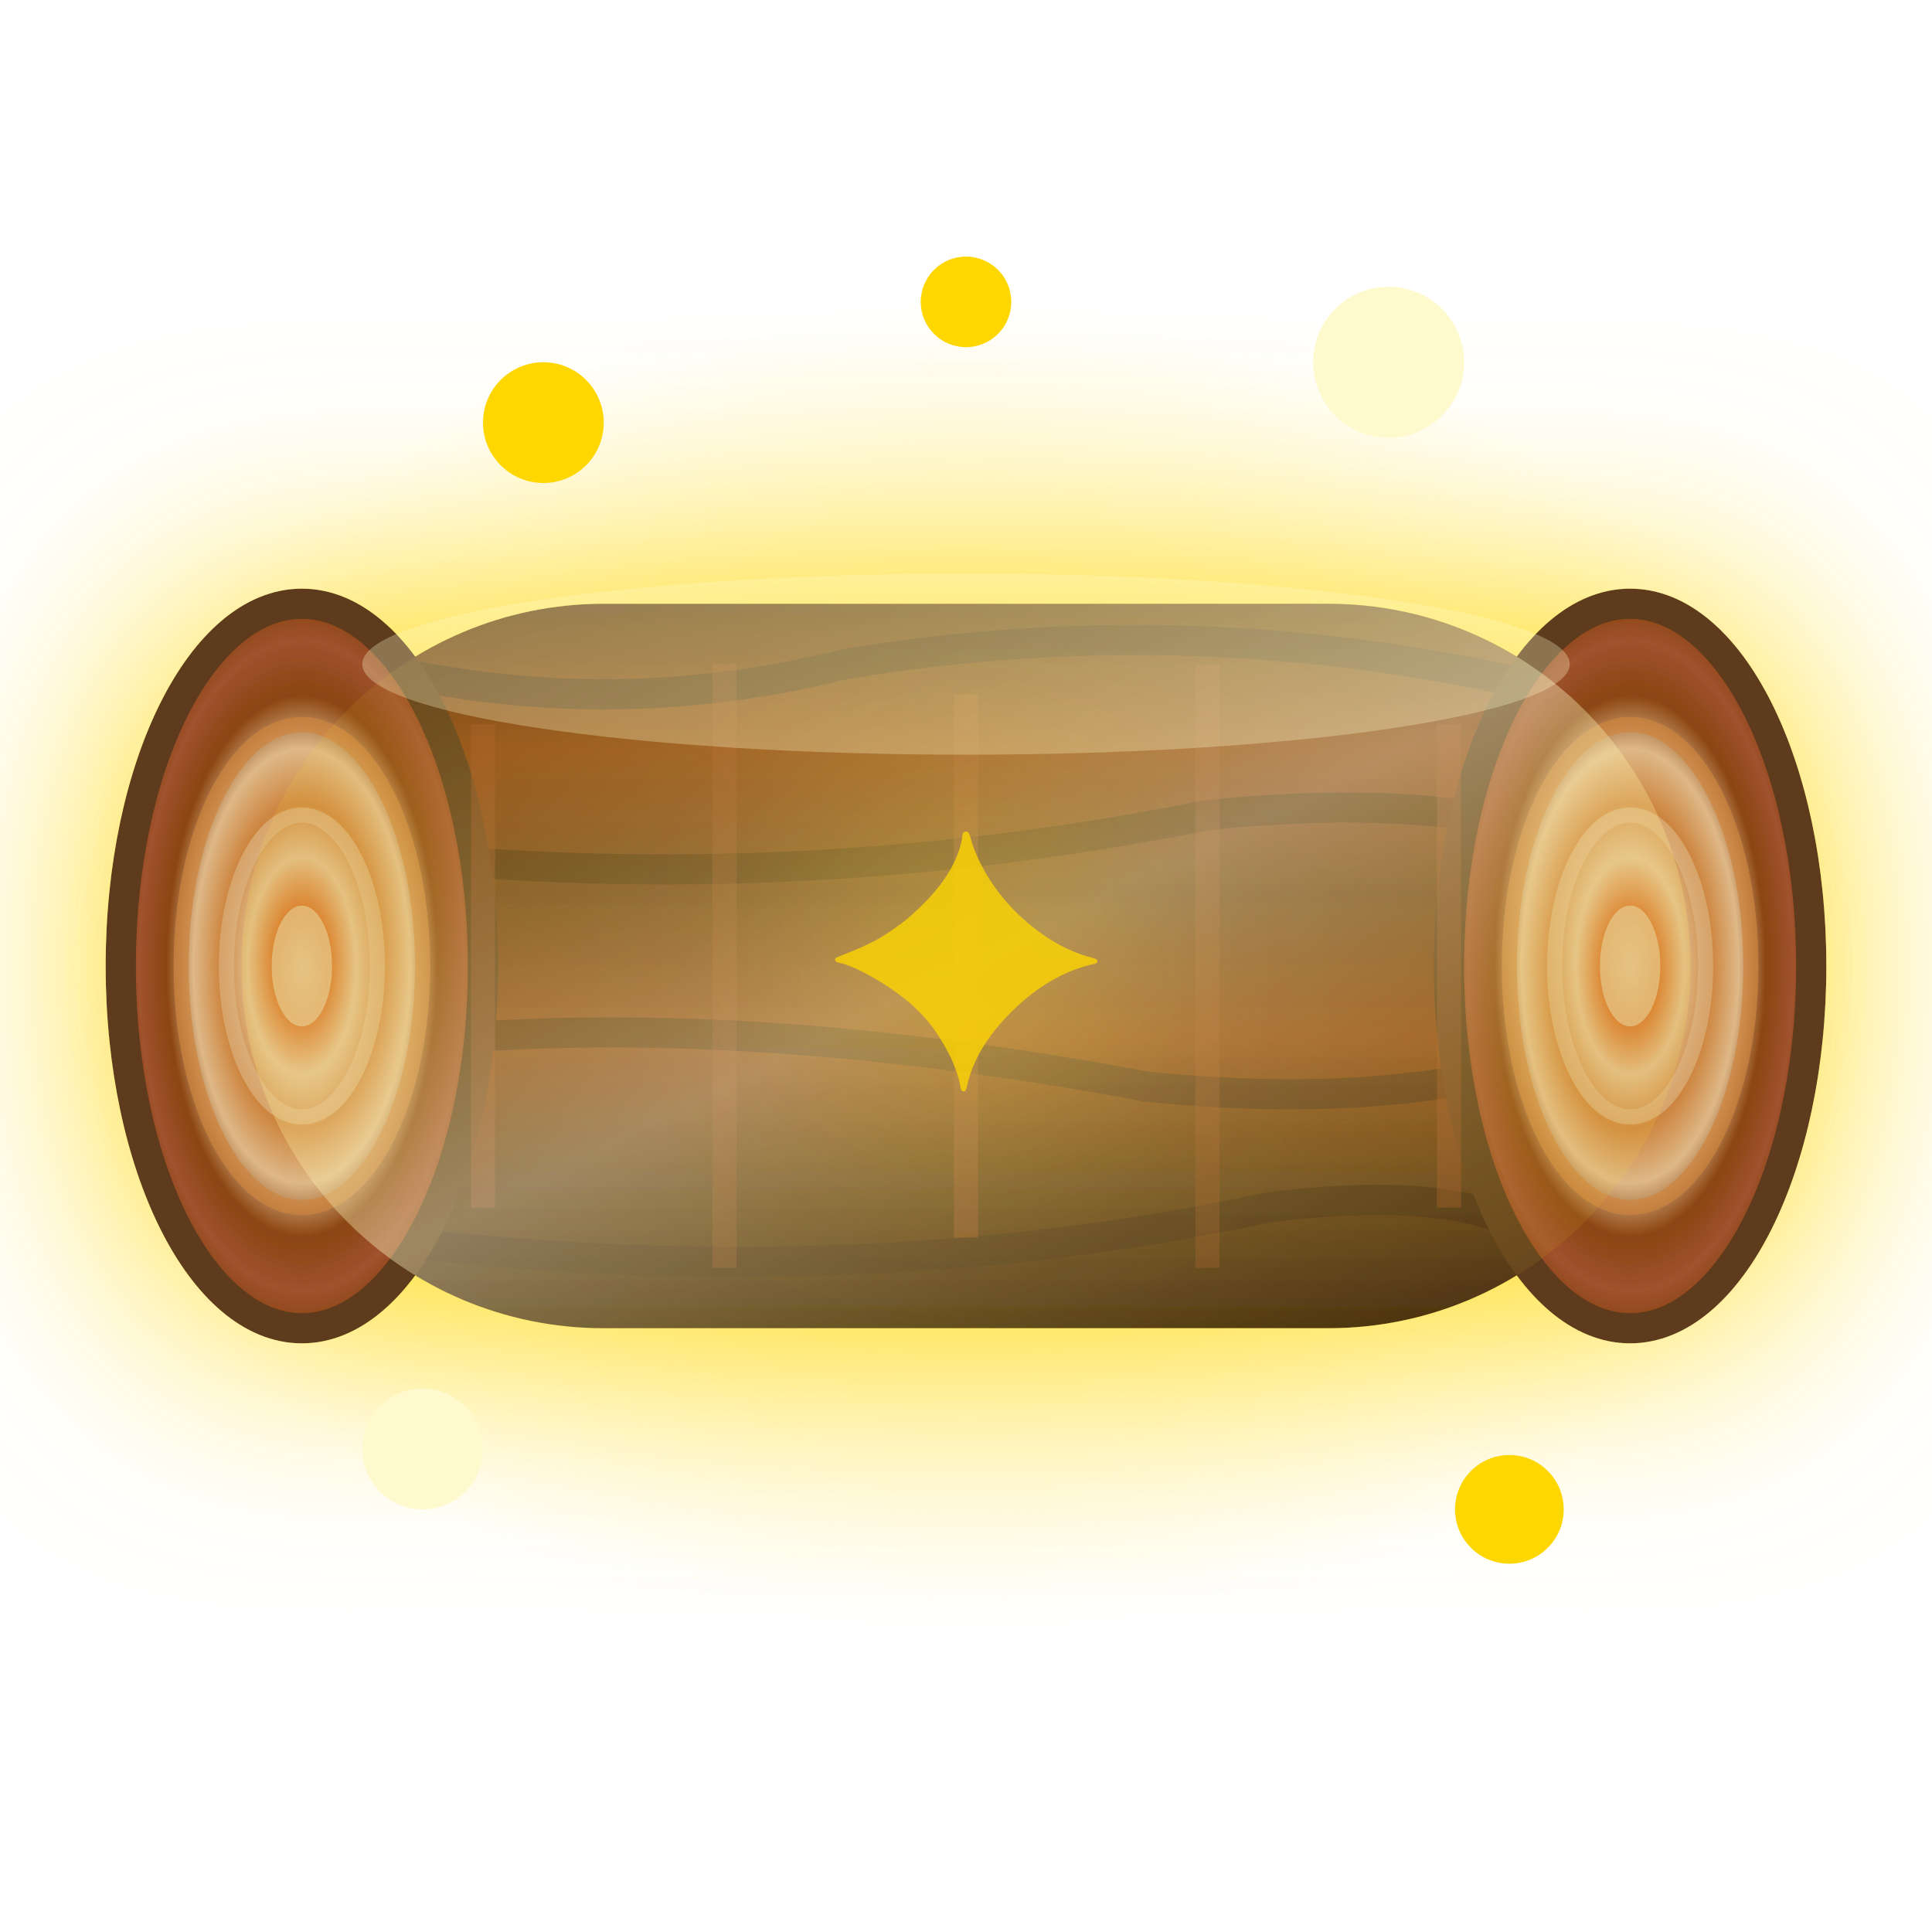
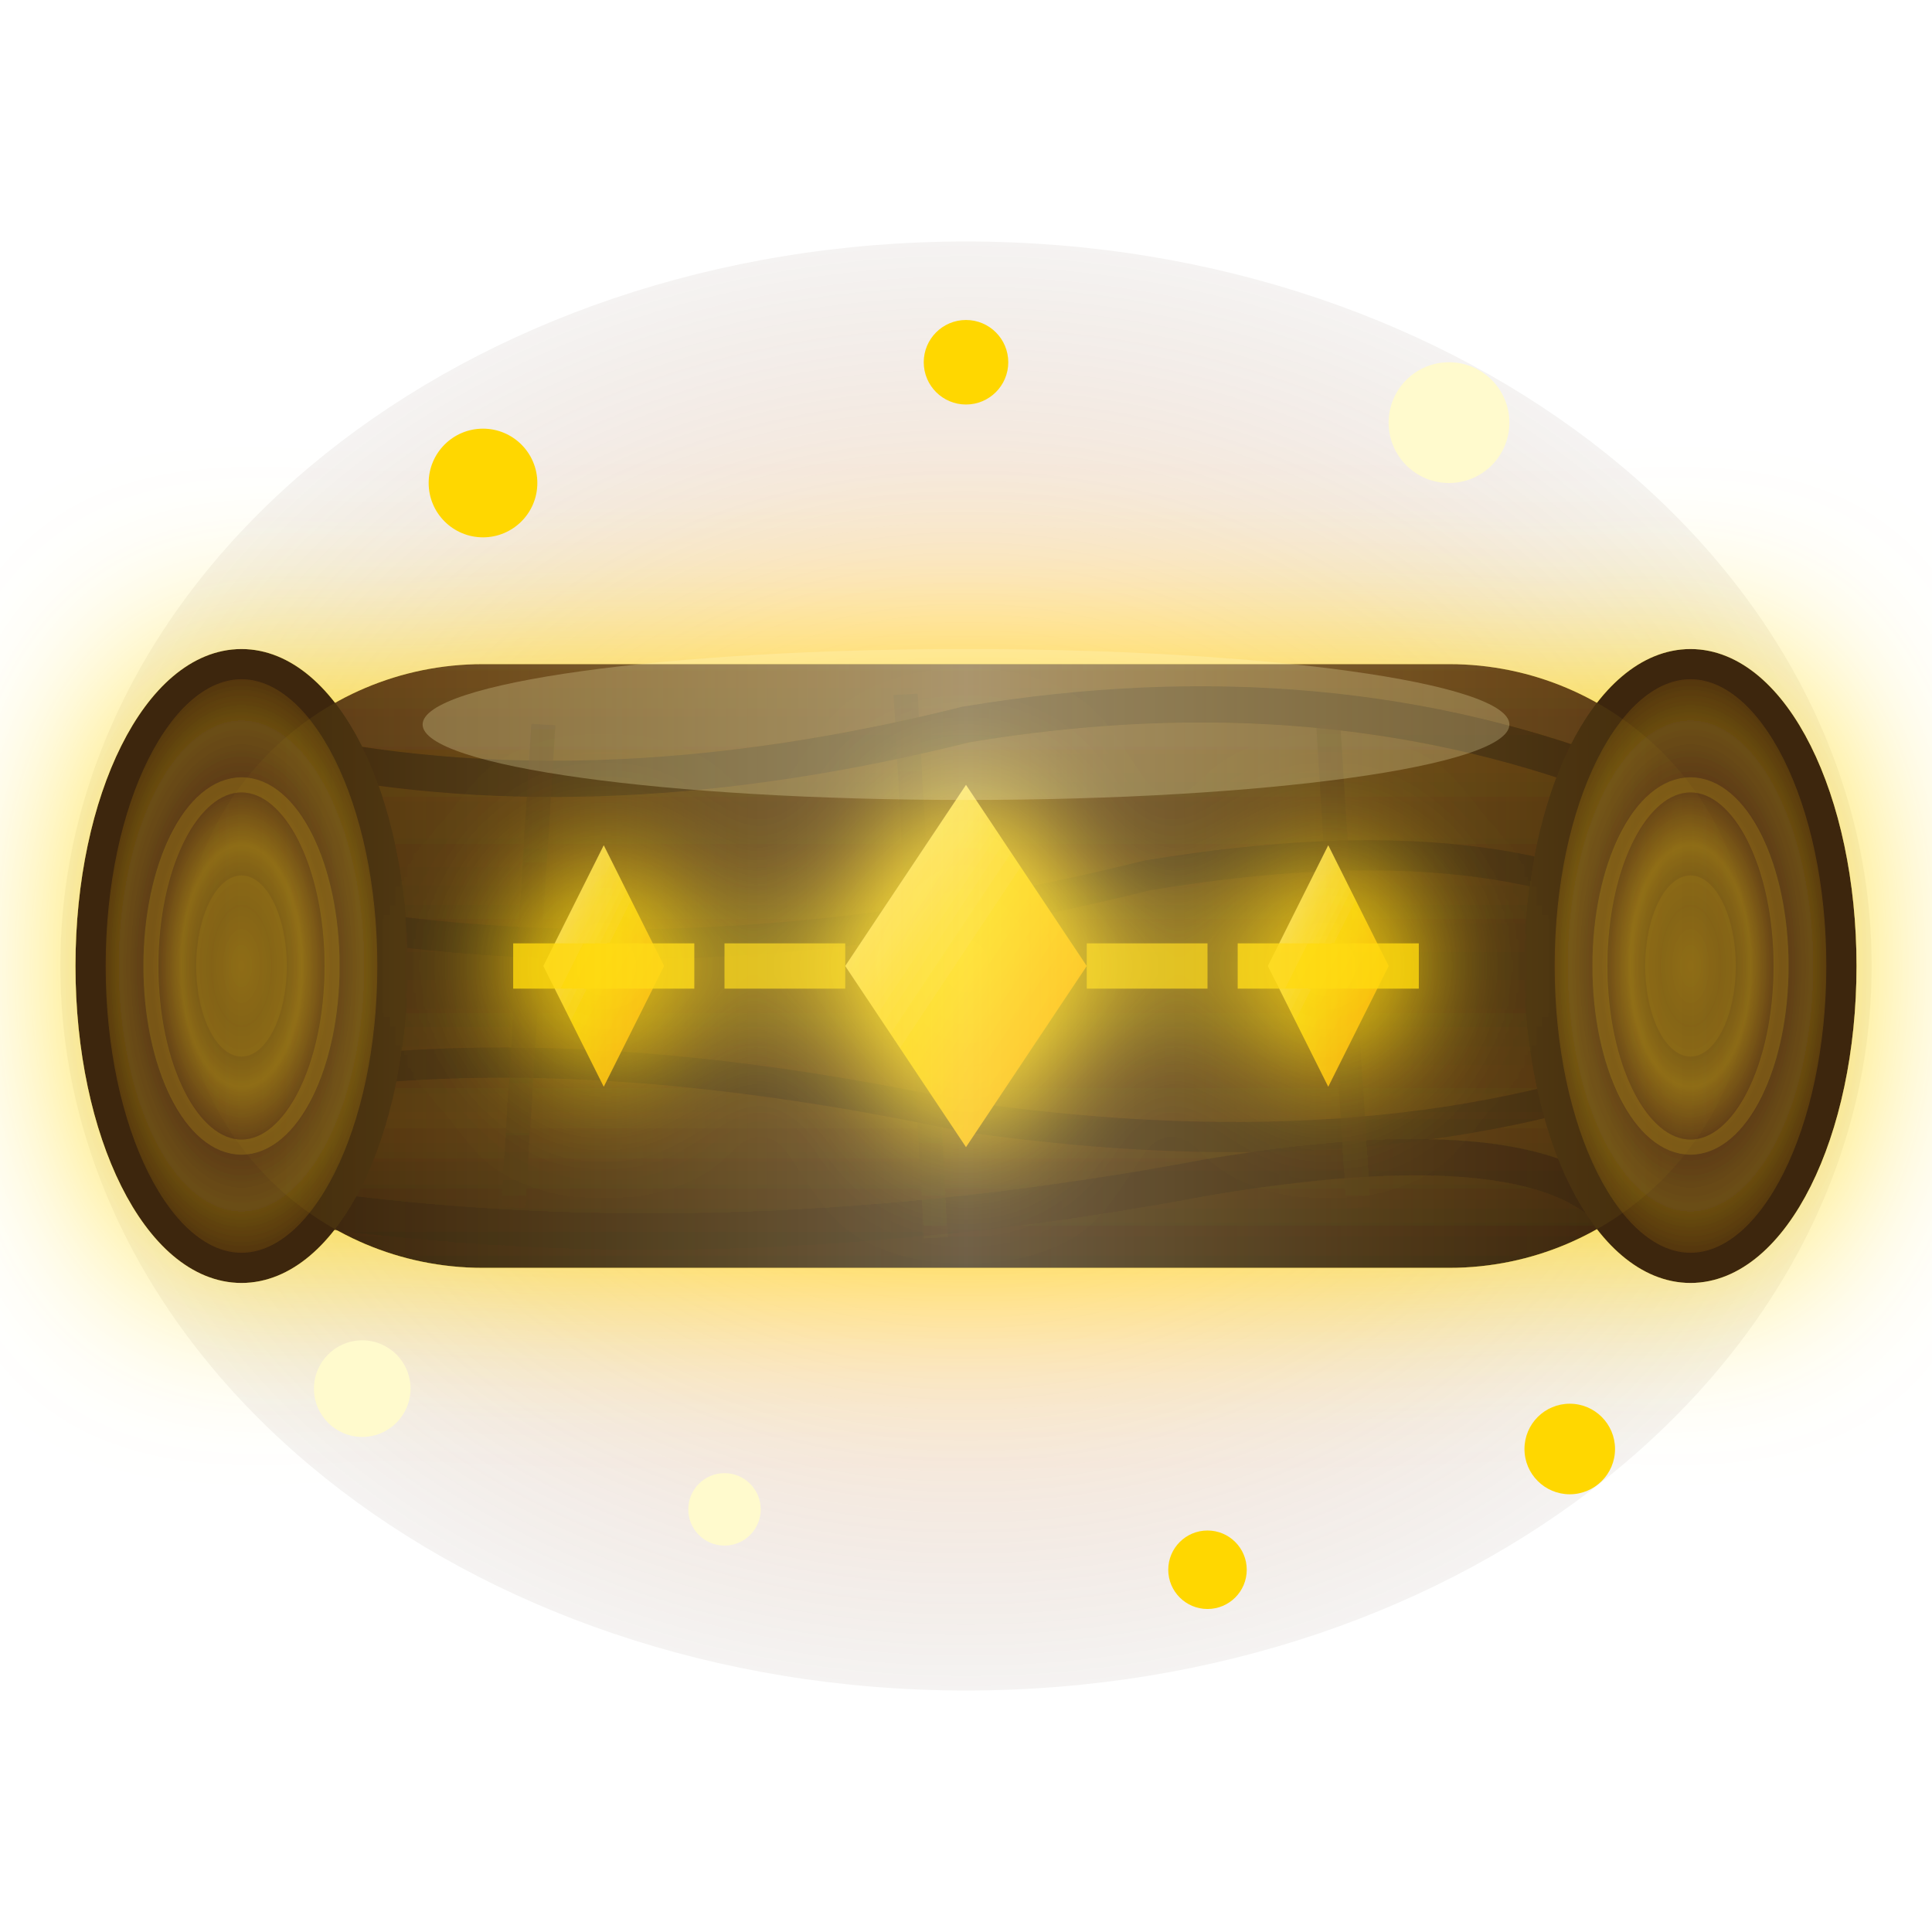
<svg xmlns="http://www.w3.org/2000/svg" viewBox="0 0 64 64" width="64" height="64">
  <defs>
-     <filter id="goldenGlow" x="-100%" y="-100%" width="300%" height="300%">
-       <feGaussianBlur stdDeviation="4" result="blur" />
-       <feFlood flood-color="#FFD700" flood-opacity="0.9" />
+     <filter id="outerGlow" x="-50%" y="-50%" width="200%" height="200%">
+       <feGaussianBlur stdDeviation="3" result="blur" />
+       <feFlood flood-color="#FFD700" flood-opacity="0.8" />
      <feComposite in2="blur" operator="in" />
      <feMerge>
        <feMergeNode />
        <feMergeNode in="SourceGraphic" />
      </feMerge>
    </filter>
-     <linearGradient id="barkGrad" x1="0%" y1="0%" x2="0%" y2="100%">
+     <filter id="runeGlow" x="-100%" y="-100%" width="300%" height="300%">
+       <feGaussianBlur stdDeviation="2" result="blur" />
+       <feFlood flood-color="#FFD700" flood-opacity="1" />
+       <feComposite in2="blur" operator="in" />
+       <feMerge>
+         <feMergeNode />
+         <feMergeNode />
+         <feMergeNode in="SourceGraphic" />
+       </feMerge>
+     </filter>
+     <linearGradient id="darkWood" x1="0%" y1="0%" x2="0%" y2="100%">
      <stop offset="0%" stop-color="#5D3A1A" />
-       <stop offset="20%" stop-color="#8B4513" />
-       <stop offset="40%" stop-color="#6B3E12" />
-       <stop offset="60%" stop-color="#8B4513" />
-       <stop offset="80%" stop-color="#5D3A1A" />
-       <stop offset="100%" stop-color="#3D2610" />
+       <stop offset="25%" stop-color="#4D2E0B" />
+       <stop offset="50%" stop-color="#3D2610" />
+       <stop offset="75%" stop-color="#4D2E0B" />
+       <stop offset="100%" stop-color="#2D1A08" />
    </linearGradient>
-     <radialGradient id="woodRings" cx="50%" cy="50%" r="50%">
-       <stop offset="0%" stop-color="#DEB887" />
-       <stop offset="15%" stop-color="#D2691E" />
-       <stop offset="30%" stop-color="#DEB887" />
-       <stop offset="45%" stop-color="#CD853F" />
-       <stop offset="60%" stop-color="#DEB887" />
-       <stop offset="75%" stop-color="#8B4513" />
-       <stop offset="90%" stop-color="#A0522D" />
-       <stop offset="100%" stop-color="#8B4513" />
+     <radialGradient id="endGrain" cx="50%" cy="50%" r="50%">
+       <stop offset="0%" stop-color="#8B6914" />
+       <stop offset="20%" stop-color="#6B4E12" />
+       <stop offset="40%" stop-color="#8B6914" />
+       <stop offset="60%" stop-color="#5D3A1A" />
+       <stop offset="80%" stop-color="#6B4E12" />
+       <stop offset="100%" stop-color="#4D2E0B" />
    </radialGradient>
-     <linearGradient id="sacredShimmer" x1="0%" y1="0%" x2="100%" y2="100%">
+     <linearGradient id="runeGold" x1="0%" y1="0%" x2="100%" y2="100%">
+       <stop offset="0%" stop-color="#FFEC8B" />
+       <stop offset="50%" stop-color="#FFD700" />
+       <stop offset="100%" stop-color="#FFA500" />
+     </linearGradient>
+     <linearGradient id="shimmer" x1="0%" y1="0%" x2="100%" y2="0%">
      <stop offset="0%" stop-color="#FFD700" stop-opacity="0">
-         <animate attributeName="stop-opacity" values="0;0.6;0" dur="2s" repeatCount="indefinite" />
+         <animate attributeName="offset" values="-0.5;1.5" dur="2s" repeatCount="indefinite" />
      </stop>
-       <stop offset="50%" stop-color="#FFFACD" stop-opacity="0.4">
-         <animate attributeName="stop-opacity" values="0.4;0.8;0.4" dur="2s" repeatCount="indefinite" />
+       <stop offset="50%" stop-color="#FFFACD" stop-opacity="0.6">
+         <animate attributeName="offset" values="0;2" dur="2s" repeatCount="indefinite" />
      </stop>
      <stop offset="100%" stop-color="#FFD700" stop-opacity="0">
-         <animate attributeName="stop-opacity" values="0;0.6;0" dur="2s" repeatCount="indefinite" />
+         <animate attributeName="offset" values="0.5;2.5" dur="2s" repeatCount="indefinite" />
      </stop>
    </linearGradient>
-     <radialGradient id="goldenAura" cx="50%" cy="50%" r="50%">
-       <stop offset="0%" stop-color="#FFD700" stop-opacity="0.6" />
-       <stop offset="60%" stop-color="#FFD700" stop-opacity="0.2" />
-       <stop offset="100%" stop-color="#FFD700" stop-opacity="0" />
+     <radialGradient id="cosmicAura" cx="50%" cy="50%" r="60%">
+       <stop offset="0%" stop-color="#FFD700" stop-opacity="0.4" />
+       <stop offset="40%" stop-color="#FF8C00" stop-opacity="0.2" />
+       <stop offset="70%" stop-color="#8B4513" stop-opacity="0.1" />
+       <stop offset="100%" stop-color="#000000" stop-opacity="0" />
    </radialGradient>
  </defs>
-   <ellipse cx="32" cy="32" rx="30" ry="22" fill="url(#goldenAura)">
-     <animate attributeName="rx" values="28;32;28" dur="2s" repeatCount="indefinite" />
-     <animate attributeName="ry" values="20;24;20" dur="2s" repeatCount="indefinite" />
+   <ellipse cx="32" cy="32" rx="30" ry="24" fill="url(#cosmicAura)">
+     <animate attributeName="rx" values="28;32;28" dur="3s" repeatCount="indefinite" />
+     <animate attributeName="ry" values="22;26;22" dur="3s" repeatCount="indefinite" />
  </ellipse>
-   <g filter="url(#goldenGlow)">
-     <rect x="8" y="20" width="48" height="24" rx="12" ry="12" fill="url(#barkGrad)" />
-     <path d="M12 22 Q20 24, 28 22 Q40 20, 52 23" stroke="#3D2610" stroke-width="1" fill="none" opacity="0.6" />
-     <path d="M10 28 Q25 30, 40 27 Q50 26, 54 29" stroke="#3D2610" stroke-width="1" fill="none" opacity="0.5" />
-     <path d="M10 35 Q22 33, 38 36 Q48 37, 54 34" stroke="#3D2610" stroke-width="1" fill="none" opacity="0.5" />
-     <path d="M12 41 Q28 43, 42 40 Q50 39, 52 42" stroke="#3D2610" stroke-width="1" fill="none" opacity="0.6" />
-     <ellipse cx="10" cy="32" rx="6" ry="12" fill="url(#woodRings)" stroke="#5D3A1A" stroke-width="1" />
-     <ellipse cx="10" cy="32" rx="4" ry="8" fill="none" stroke="#CD853F" stroke-width="0.5" opacity="0.7" />
-     <ellipse cx="10" cy="32" rx="2.5" ry="5" fill="none" stroke="#DEB887" stroke-width="0.5" opacity="0.6" />
-     <ellipse cx="10" cy="32" rx="1" ry="2" fill="#DEB887" opacity="0.8" />
-     <ellipse cx="54" cy="32" rx="6" ry="12" fill="url(#woodRings)" stroke="#5D3A1A" stroke-width="1" />
-     <ellipse cx="54" cy="32" rx="4" ry="8" fill="none" stroke="#CD853F" stroke-width="0.5" opacity="0.7" />
-     <ellipse cx="54" cy="32" rx="2.5" ry="5" fill="none" stroke="#DEB887" stroke-width="0.5" opacity="0.6" />
-     <ellipse cx="54" cy="32" rx="1" ry="2" fill="#DEB887" opacity="0.8" />
-     <path d="M16 24 L16 40" stroke="#A0522D" stroke-width="0.8" opacity="0.4" />
-     <path d="M24 22 L24 42" stroke="#A0522D" stroke-width="0.8" opacity="0.3" />
-     <path d="M32 23 L32 41" stroke="#A0522D" stroke-width="0.8" opacity="0.4" />
-     <path d="M40 22 L40 42" stroke="#A0522D" stroke-width="0.8" opacity="0.3" />
-     <path d="M48 24 L48 40" stroke="#A0522D" stroke-width="0.8" opacity="0.4" />
+   <g filter="url(#outerGlow)">
+     <rect x="6" y="22" width="52" height="20" rx="10" ry="10" fill="url(#darkWood)" />
+     <path d="M10 25 Q20 27, 32 24 Q44 22, 54 26" stroke="#2D1A08" stroke-width="1.2" fill="none" opacity="0.7" />
+     <path d="M8 30 Q22 33, 38 29 Q50 27, 56 31" stroke="#2D1A08" stroke-width="1" fill="none" opacity="0.6" />
+     <path d="M8 36 Q18 34, 32 37 Q46 39, 56 35" stroke="#2D1A08" stroke-width="1" fill="none" opacity="0.6" />
+     <path d="M10 40 Q24 42, 40 39 Q52 37, 54 41" stroke="#2D1A08" stroke-width="1.2" fill="none" opacity="0.7" />
+     <path d="M18 24 L17 40" stroke="#3D2610" stroke-width="0.8" opacity="0.5" />
+     <path d="M30 23 L31 41" stroke="#3D2610" stroke-width="0.8" opacity="0.4" />
+     <path d="M44 24 L45 40" stroke="#3D2610" stroke-width="0.8" opacity="0.5" />
+     <ellipse cx="8" cy="32" rx="5" ry="10" fill="url(#endGrain)" stroke="#3D2610" stroke-width="1" />
+     <ellipse cx="8" cy="32" rx="3" ry="6" fill="none" stroke="#8B6914" stroke-width="0.5" opacity="0.6" />
+     <ellipse cx="8" cy="32" rx="1.5" ry="3" fill="#8B6914" opacity="0.7" />
+     <ellipse cx="56" cy="32" rx="5" ry="10" fill="url(#endGrain)" stroke="#3D2610" stroke-width="1" />
+     <ellipse cx="56" cy="32" rx="3" ry="6" fill="none" stroke="#8B6914" stroke-width="0.5" opacity="0.6" />
+     <ellipse cx="56" cy="32" rx="1.5" ry="3" fill="#8B6914" opacity="0.7" />
  </g>
-   <rect x="8" y="20" width="48" height="24" rx="12" ry="12" fill="url(#sacredShimmer)" />
-   <ellipse cx="32" cy="22" rx="20" ry="3" fill="#FFFACD" opacity="0.3" />
+   <g filter="url(#runeGlow)">
+     <path d="M32 26 L36 32 L32 38 L28 32 Z" fill="url(#runeGold)" opacity="0.95">
+       <animate attributeName="opacity" values="0.95;0.7;0.95" dur="1.5s" repeatCount="indefinite" />
+     </path>
+     <g transform="translate(20, 32)">
+       <path d="M0 -4 L2 0 L0 4 L-2 0 Z" fill="url(#runeGold)" opacity="0.9">
+         <animate attributeName="opacity" values="0.9;0.6;0.9" dur="1.8s" repeatCount="indefinite" />
+       </path>
+       <line x1="-3" y1="0" x2="3" y2="0" stroke="#FFD700" stroke-width="1.5" opacity="0.8" />
+     </g>
+     <g transform="translate(44, 32)">
+       <path d="M0 -4 L2 0 L0 4 L-2 0 Z" fill="url(#runeGold)" opacity="0.9">
+         <animate attributeName="opacity" values="0.9;0.6;0.9" dur="2s" repeatCount="indefinite" />
+       </path>
+       <line x1="-3" y1="0" x2="3" y2="0" stroke="#FFD700" stroke-width="1.5" opacity="0.8" />
+     </g>
+     <path d="M24 32 L28 32" stroke="#FFD700" stroke-width="1.5" opacity="0.7">
+       <animate attributeName="opacity" values="0.7;0.4;0.7" dur="1.5s" repeatCount="indefinite" />
+     </path>
+     <path d="M36 32 L40 32" stroke="#FFD700" stroke-width="1.5" opacity="0.7">
+       <animate attributeName="opacity" values="0.7;0.4;0.7" dur="1.5s" repeatCount="indefinite" />
+     </path>
+   </g>
+   <ellipse cx="32" cy="24" rx="18" ry="2.5" fill="#FFFACD" opacity="0.25" />
+   <rect x="6" y="22" width="52" height="20" rx="10" ry="10" fill="url(#shimmer)" opacity="0.5" />
  <g>
-     <circle cx="18" cy="14" r="2" fill="#FFD700">
-       <animate attributeName="opacity" values="1;0.3;1" dur="1.2s" repeatCount="indefinite" />
-       <animate attributeName="r" values="2;1.2;2" dur="1.2s" repeatCount="indefinite" />
+     <circle cx="16" cy="16" r="1.8" fill="#FFD700">
+       <animate attributeName="opacity" values="1;0.2;1" dur="1.2s" repeatCount="indefinite" />
+       <animate attributeName="r" values="1.8;1;1.8" dur="1.2s" repeatCount="indefinite" />
    </circle>
-     <circle cx="46" cy="12" r="2.5" fill="#FFFACD">
-       <animate attributeName="opacity" values="0.9;0.2;0.9" dur="1.5s" repeatCount="indefinite" />
-       <animate attributeName="r" values="2.5;1.5;2.5" dur="1.5s" repeatCount="indefinite" />
+     <circle cx="48" cy="14" r="2" fill="#FFFACD">
+       <animate attributeName="opacity" values="0.8;0.2;0.8" dur="1.6s" repeatCount="indefinite" />
+       <animate attributeName="r" values="2;1.2;2" dur="1.6s" repeatCount="indefinite" />
    </circle>
-     <circle cx="50" cy="50" r="1.8" fill="#FFD700">
-       <animate attributeName="opacity" values="0.8;0.2;0.8" dur="1.8s" repeatCount="indefinite" />
+     <circle cx="52" cy="48" r="1.5" fill="#FFD700">
+       <animate attributeName="opacity" values="0.9;0.3;0.9" dur="1.4s" repeatCount="indefinite" />
    </circle>
-     <circle cx="14" cy="48" r="2" fill="#FFFACD">
-       <animate attributeName="opacity" values="0.7;0.2;0.7" dur="2s" repeatCount="indefinite" />
+     <circle cx="12" cy="46" r="1.6" fill="#FFFACD">
+       <animate attributeName="opacity" values="0.7;0.2;0.7" dur="1.8s" repeatCount="indefinite" />
    </circle>
-     <circle cx="32" cy="10" r="1.5" fill="#FFD700">
-       <animate attributeName="opacity" values="1;0.4;1" dur="1s" repeatCount="indefinite" />
+     <circle cx="32" cy="12" r="1.4" fill="#FFD700">
+       <animate attributeName="opacity" values="1;0.3;1" dur="1s" repeatCount="indefinite" />
+     </circle>
+     <circle cx="24" cy="50" r="1.2" fill="#FFFACD">
+       <animate attributeName="opacity" values="0.8;0.2;0.8" dur="2s" repeatCount="indefinite" />
+     </circle>
+     <circle cx="40" cy="52" r="1.3" fill="#FFD700">
+       <animate attributeName="opacity" values="0.9;0.2;0.9" dur="1.3s" repeatCount="indefinite" />
    </circle>
  </g>
-   <g opacity="0.8">
-     <text x="32" y="36" font-family="serif" font-size="12" fill="#FFD700" text-anchor="middle" font-weight="bold" filter="url(#goldenGlow)">✦</text>
-   </g>
</svg>
